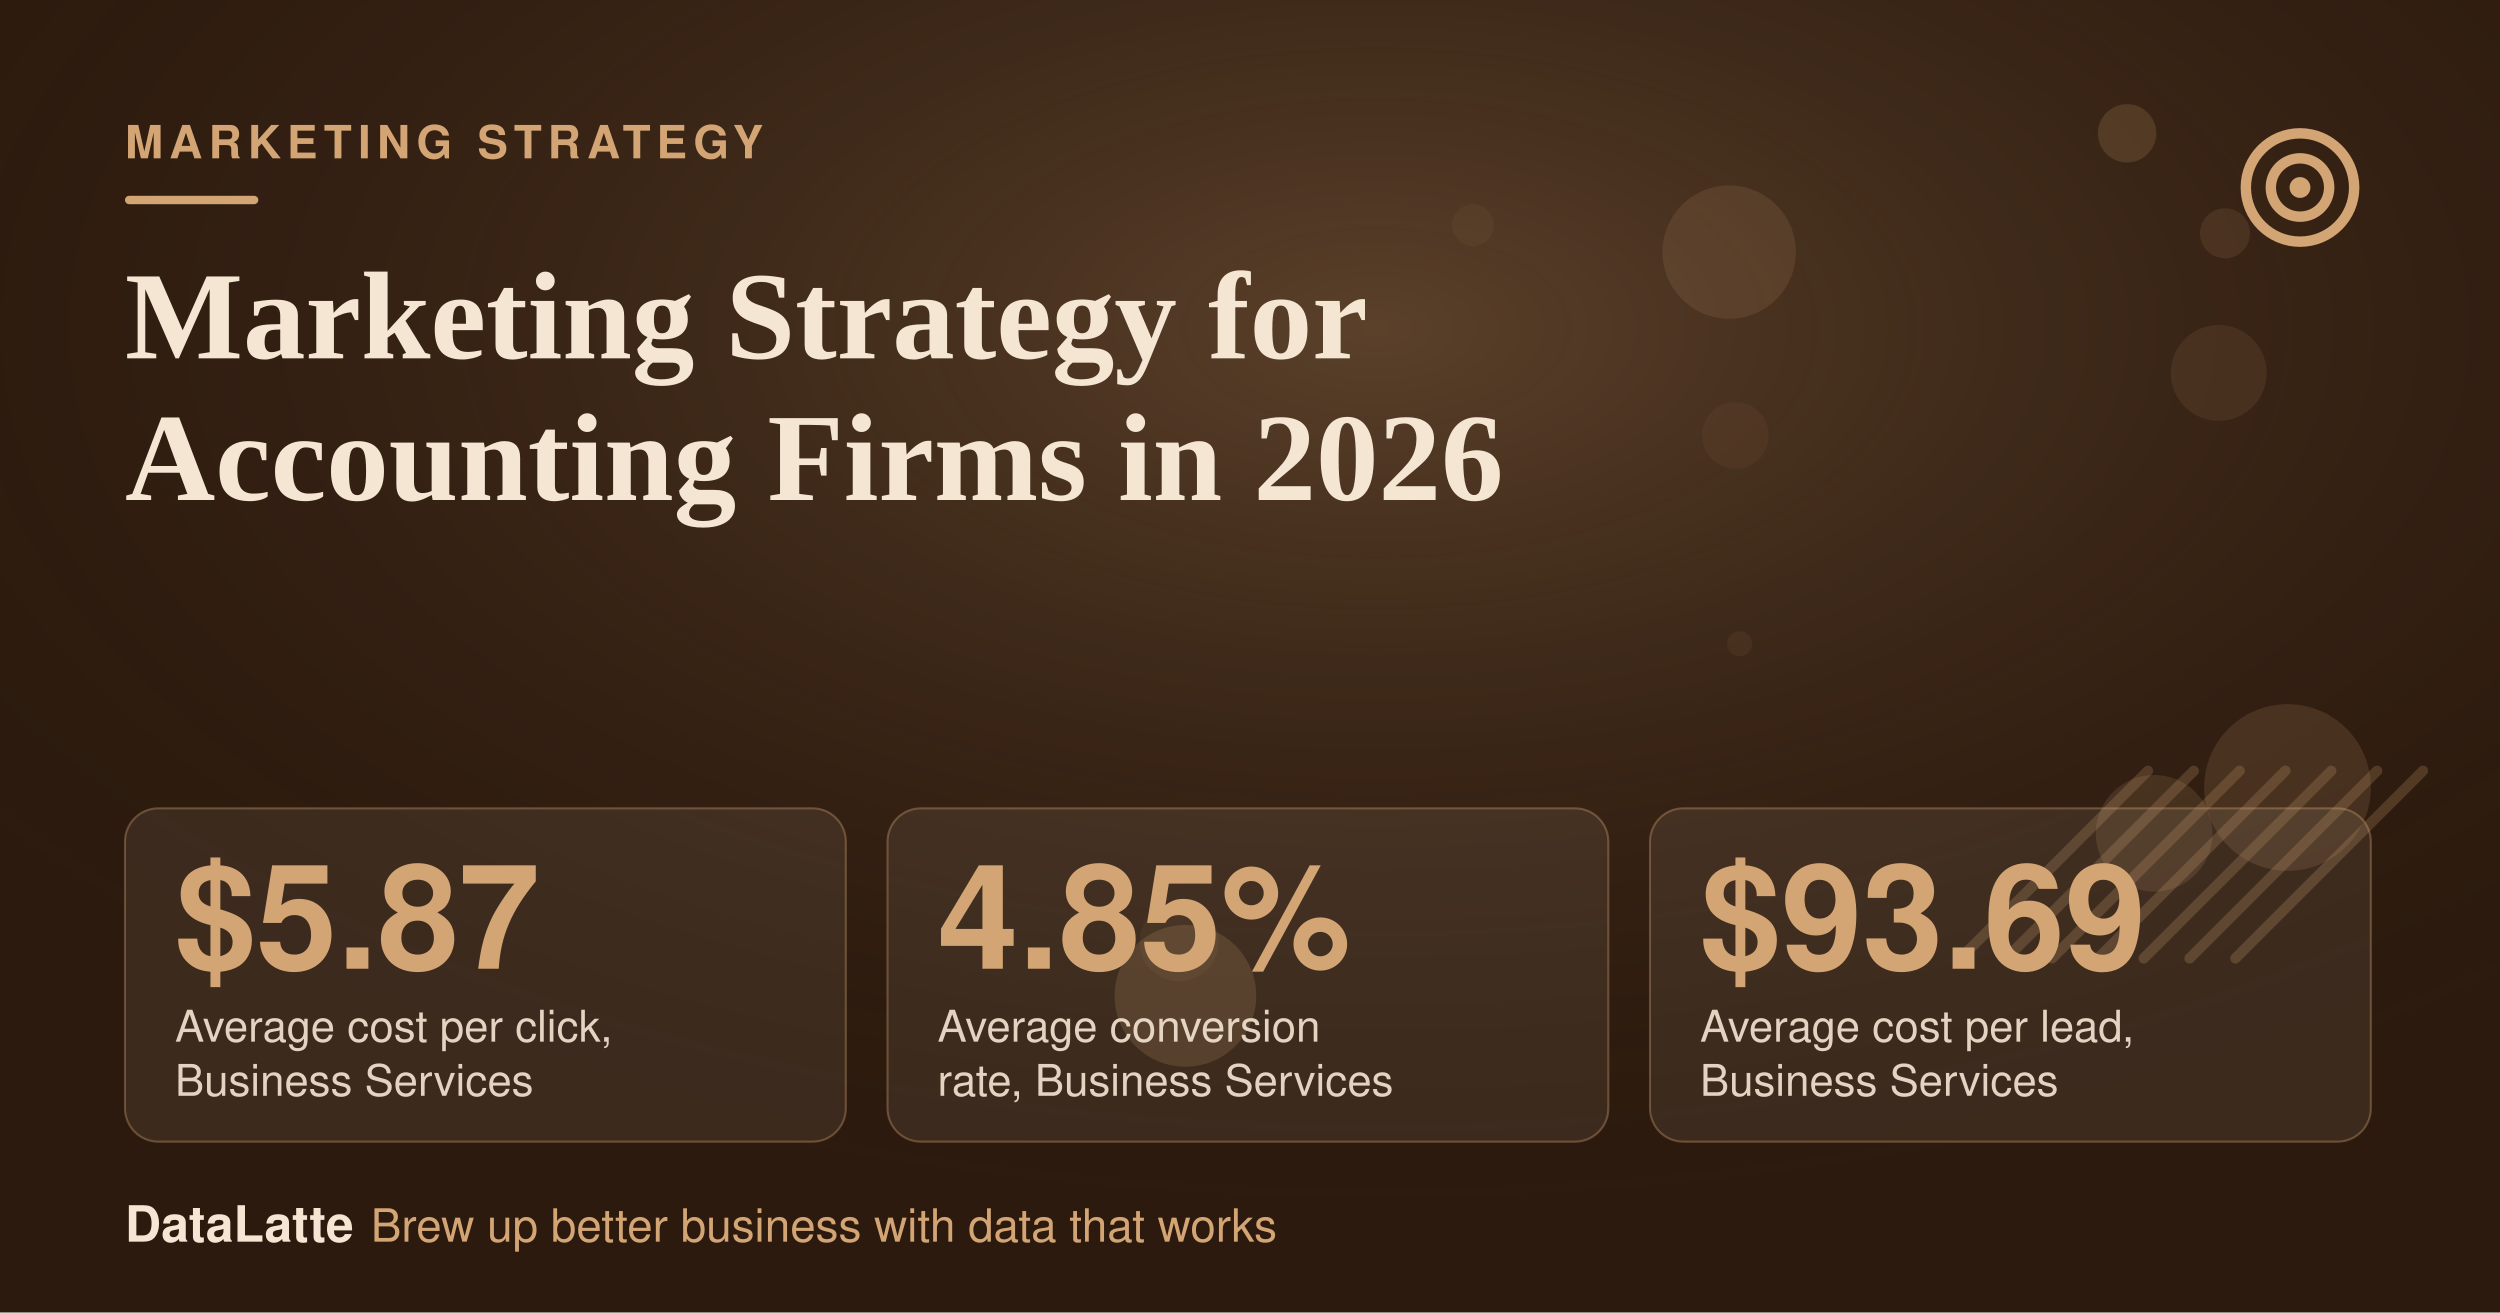
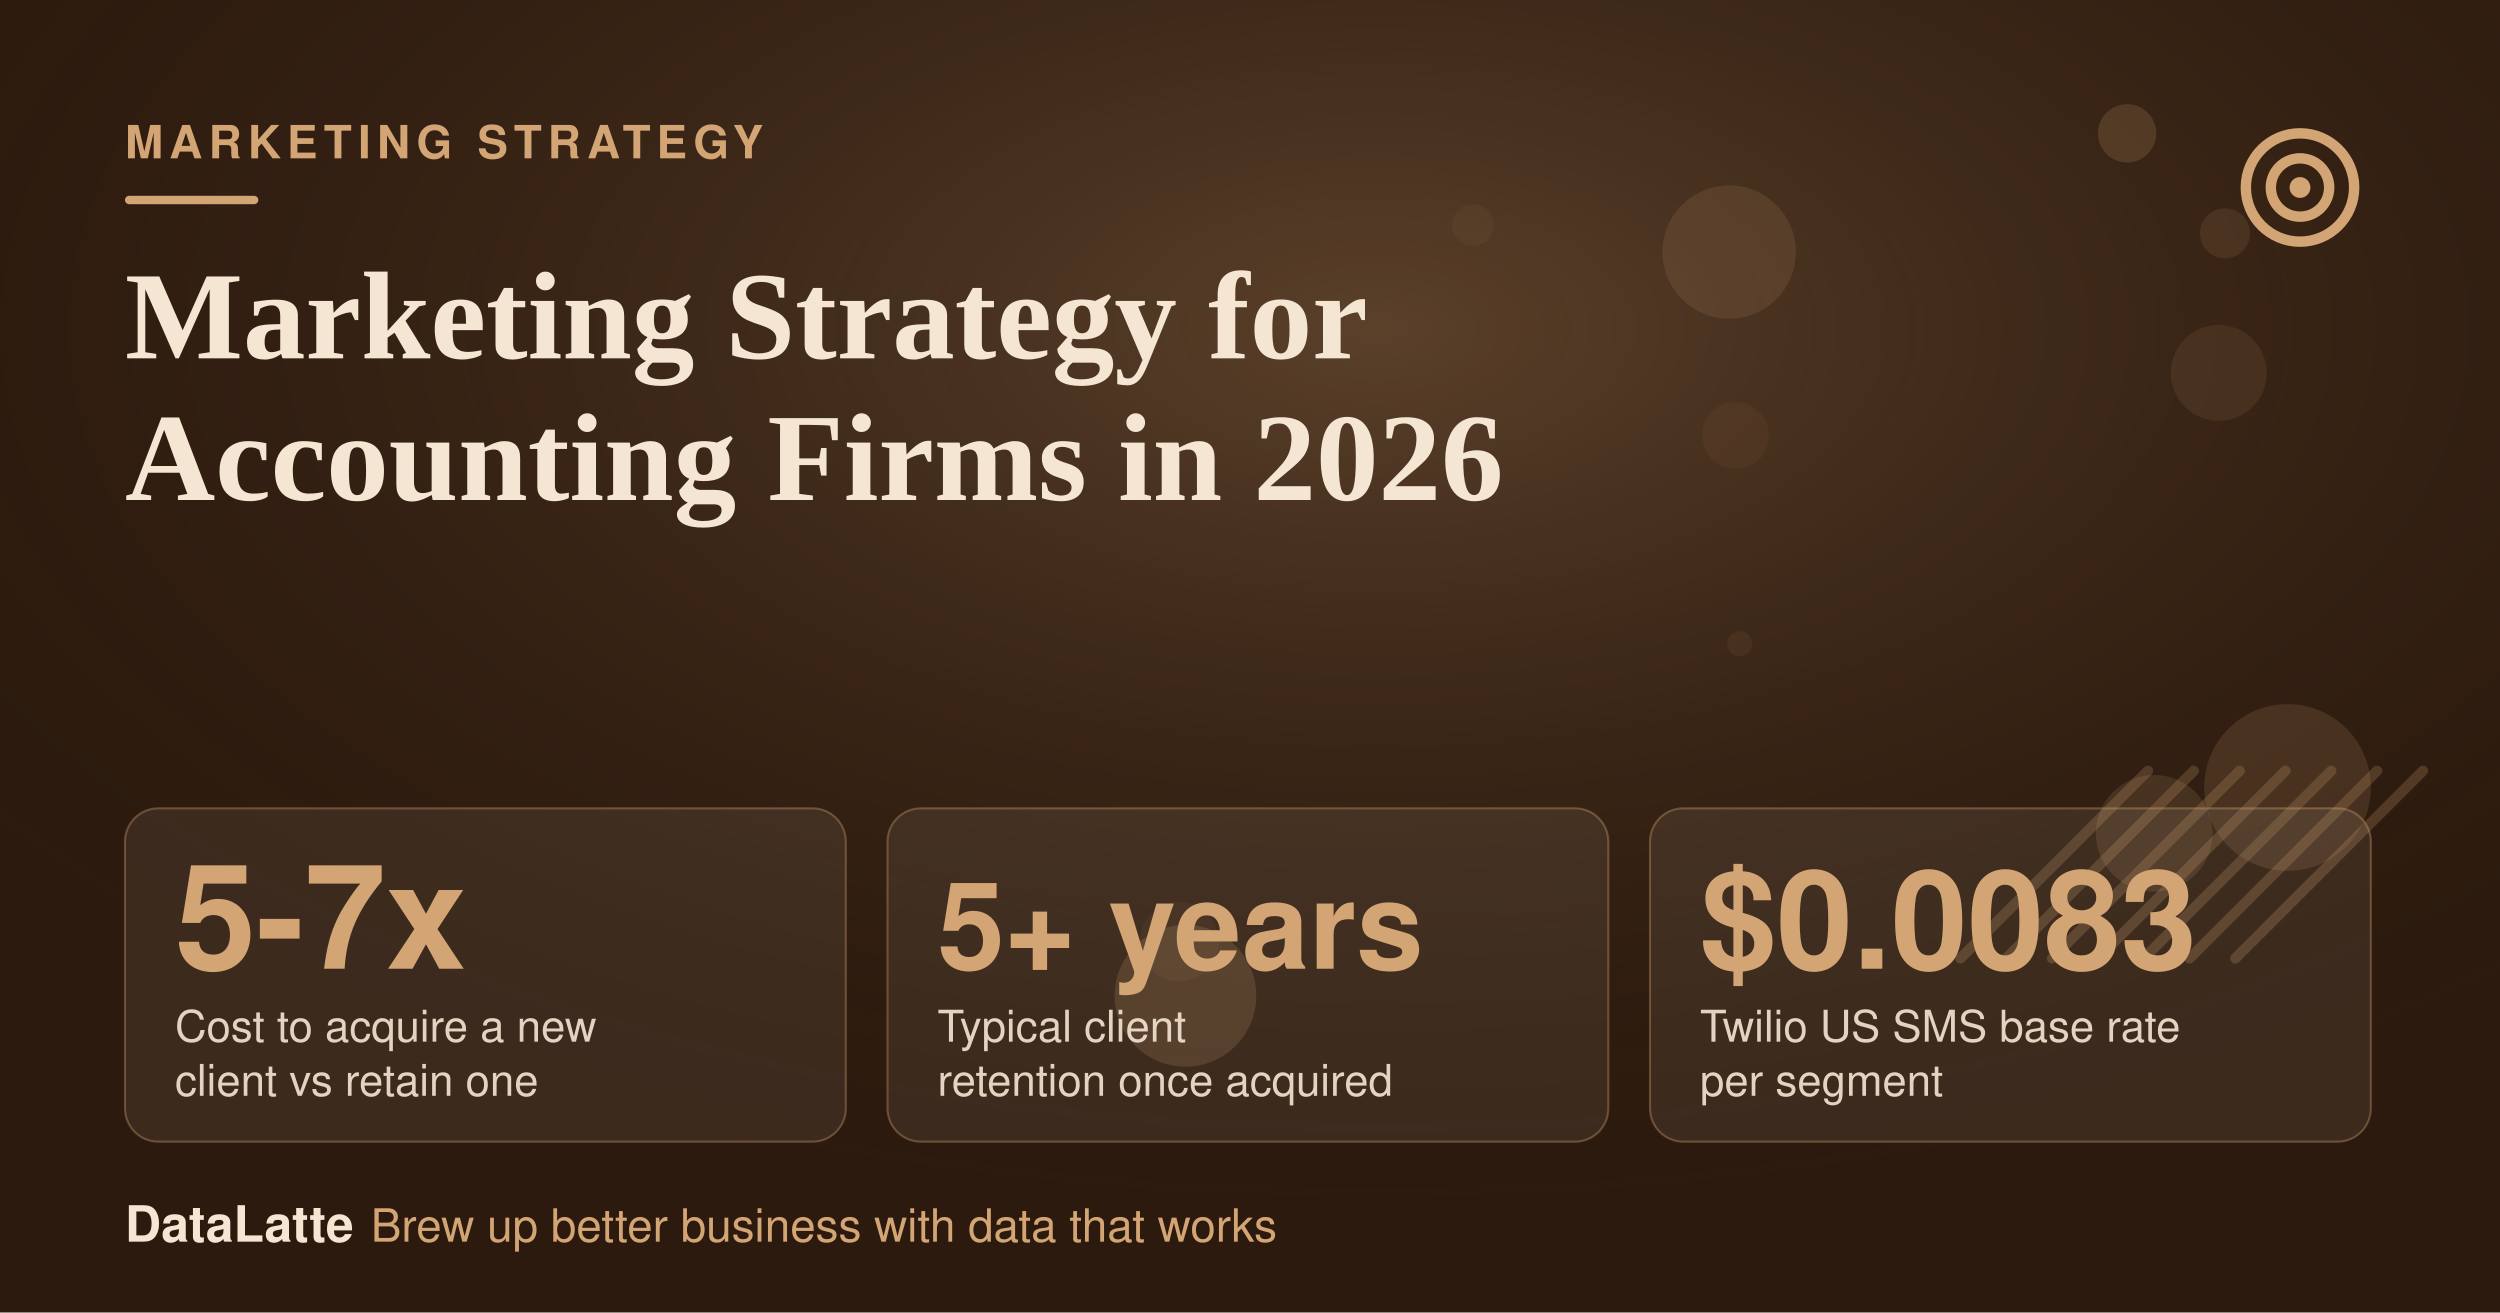
<svg xmlns="http://www.w3.org/2000/svg" width="1200" height="630" viewBox="0 0 1200 630" role="img" aria-label="Marketing Strategy for Accounting Firms in 2026">
  <defs>
    <radialGradient id="g" cx="55%" cy="25%" r="70%">
      <stop offset="0" stop-color="#d4a574" stop-opacity="0.28" />
      <stop offset="1" stop-color="#2c1a0e" stop-opacity="0" />
    </radialGradient>
  </defs>
  <rect width="1200" height="630" fill="#2c1a0e" />
  <rect width="1200" height="630" fill="url(#g)" />
  <circle cx="569" cy="478" r="34" fill="#d4a574" fill-opacity="0.17" />
  <circle cx="833" cy="209" r="16" fill="#d4a574" fill-opacity="0.06" />
  <circle cx="1034" cy="400" r="28" fill="#d4a574" fill-opacity="0.14" />
  <circle cx="566" cy="452" r="19" fill="#d4a574" fill-opacity="0.06" />
  <circle cx="707" cy="108" r="10" fill="#d4a574" fill-opacity="0.06" />
  <circle cx="835" cy="309" r="6" fill="#d4a574" fill-opacity="0.07" />
  <circle cx="1021" cy="64" r="14" fill="#d4a574" fill-opacity="0.17" />
  <circle cx="1065" cy="179" r="23" fill="#d4a574" fill-opacity="0.10" />
  <circle cx="830" cy="121" r="32" fill="#d4a574" fill-opacity="0.13" />
  <circle cx="1068" cy="112" r="12" fill="#d4a574" fill-opacity="0.12" />
  <circle cx="1098" cy="378" r="40" fill="#d4a574" fill-opacity="0.15" />
  <line x1="941" y1="460" x2="1031" y2="370" stroke="#d4a574" stroke-opacity="0.22" stroke-width="5" stroke-linecap="round" />
  <line x1="963" y1="460" x2="1053" y2="370" stroke="#d4a574" stroke-opacity="0.22" stroke-width="5" stroke-linecap="round" />
  <line x1="985" y1="460" x2="1075" y2="370" stroke="#d4a574" stroke-opacity="0.22" stroke-width="5" stroke-linecap="round" />
  <line x1="1007" y1="460" x2="1097" y2="370" stroke="#d4a574" stroke-opacity="0.22" stroke-width="5" stroke-linecap="round" />
  <line x1="1029" y1="460" x2="1119" y2="370" stroke="#d4a574" stroke-opacity="0.22" stroke-width="5" stroke-linecap="round" />
  <line x1="1051" y1="460" x2="1141" y2="370" stroke="#d4a574" stroke-opacity="0.22" stroke-width="5" stroke-linecap="round" />
  <line x1="1073" y1="460" x2="1163" y2="370" stroke="#d4a574" stroke-opacity="0.22" stroke-width="5" stroke-linecap="round" />
  <g transform="translate(1076 62) scale(1.0)">
    <circle cx="28" cy="28" r="26" fill="none" stroke="#d4a574" stroke-width="5" />
    <circle cx="28" cy="28" r="14" fill="none" stroke="#d4a574" stroke-width="5" />
    <circle cx="28" cy="28" r="5" fill="#d4a574" />
  </g>
  <text x="60" y="76" font-family="Helvetica, Arial, sans-serif" font-size="22" font-weight="700" fill="#d4a574" letter-spacing="3">MARKETING STRATEGY</text>
  <rect x="60" y="94" width="64" height="4" rx="2" fill="#d4a574" />
  <text x="60" y="172" font-family="Georgia, 'Times New Roman', serif" font-size="60" font-weight="700" fill="#f5e6d3">Marketing Strategy for</text>
  <text x="60" y="240" font-family="Georgia, 'Times New Roman', serif" font-size="60" font-weight="700" fill="#f5e6d3">Accounting Firms in 2026</text>
  <rect x="60" y="388" width="346" height="160" rx="16" fill="#f5e6d3" fill-opacity="0.08" stroke="#d4a574" stroke-opacity="0.35" />
-   <text x="84" y="465" font-family="Helvetica, Arial, sans-serif" font-size="70" font-weight="800" fill="#d4a574">$5.87</text>
-   <text x="84" y="500" font-family="Helvetica, Arial, sans-serif" font-size="21" fill="#f5e6d3" fill-opacity="0.9">Average cost per click,</text>
-   <text x="84" y="526" font-family="Helvetica, Arial, sans-serif" font-size="21" fill="#f5e6d3" fill-opacity="0.9">Business Services</text>
+   <text x="84" y="465" font-family="Helvetica, Arial, sans-serif" font-size="70" font-weight="800" fill="#d4a574">5-7x</text>
+   <text x="84" y="500" font-family="Helvetica, Arial, sans-serif" font-size="21" fill="#f5e6d3" fill-opacity="0.9">Cost to acquire a new</text>
+   <text x="84" y="526" font-family="Helvetica, Arial, sans-serif" font-size="21" fill="#f5e6d3" fill-opacity="0.9">client vs retain one</text>
  <rect x="426" y="388" width="346" height="160" rx="16" fill="#f5e6d3" fill-opacity="0.08" stroke="#d4a574" stroke-opacity="0.35" />
-   <text x="450" y="465" font-family="Helvetica, Arial, sans-serif" font-size="70" font-weight="800" fill="#d4a574">4.85%</text>
-   <text x="450" y="500" font-family="Helvetica, Arial, sans-serif" font-size="21" fill="#f5e6d3" fill-opacity="0.9">Average conversion</text>
-   <text x="450" y="526" font-family="Helvetica, Arial, sans-serif" font-size="21" fill="#f5e6d3" fill-opacity="0.9">rate, Business Services</text>
+   <text x="450" y="465" font-family="Helvetica, Arial, sans-serif" font-size="58" font-weight="800" fill="#d4a574">5+ years</text>
+   <text x="450" y="500" font-family="Helvetica, Arial, sans-serif" font-size="21" fill="#f5e6d3" fill-opacity="0.9">Typical client</text>
+   <text x="450" y="526" font-family="Helvetica, Arial, sans-serif" font-size="21" fill="#f5e6d3" fill-opacity="0.9">retention once acquired</text>
  <rect x="792" y="388" width="346" height="160" rx="16" fill="#f5e6d3" fill-opacity="0.08" stroke="#d4a574" stroke-opacity="0.35" />
-   <text x="816" y="465" font-family="Helvetica, Arial, sans-serif" font-size="70" font-weight="800" fill="#d4a574">$93.69</text>
-   <text x="816" y="500" font-family="Helvetica, Arial, sans-serif" font-size="21" fill="#f5e6d3" fill-opacity="0.9">Average cost per lead,</text>
-   <text x="816" y="526" font-family="Helvetica, Arial, sans-serif" font-size="21" fill="#f5e6d3" fill-opacity="0.9">Business Services</text>
+   <text x="816" y="465" font-family="Helvetica, Arial, sans-serif" font-size="66" font-weight="800" fill="#d4a574">$0.0083</text>
+   <text x="816" y="500" font-family="Helvetica, Arial, sans-serif" font-size="21" fill="#f5e6d3" fill-opacity="0.9">Twilio US SMS base rate</text>
+   <text x="816" y="526" font-family="Helvetica, Arial, sans-serif" font-size="21" fill="#f5e6d3" fill-opacity="0.9">per segment</text>
  <text x="60" y="596" font-family="Helvetica, Arial, sans-serif" font-size="24" font-weight="700" fill="#f5e6d3">DataLatte</text>
  <text x="178" y="596" font-family="Helvetica, Arial, sans-serif" font-size="22" fill="#d4a574">Brew up better business with data that works</text>
</svg>
